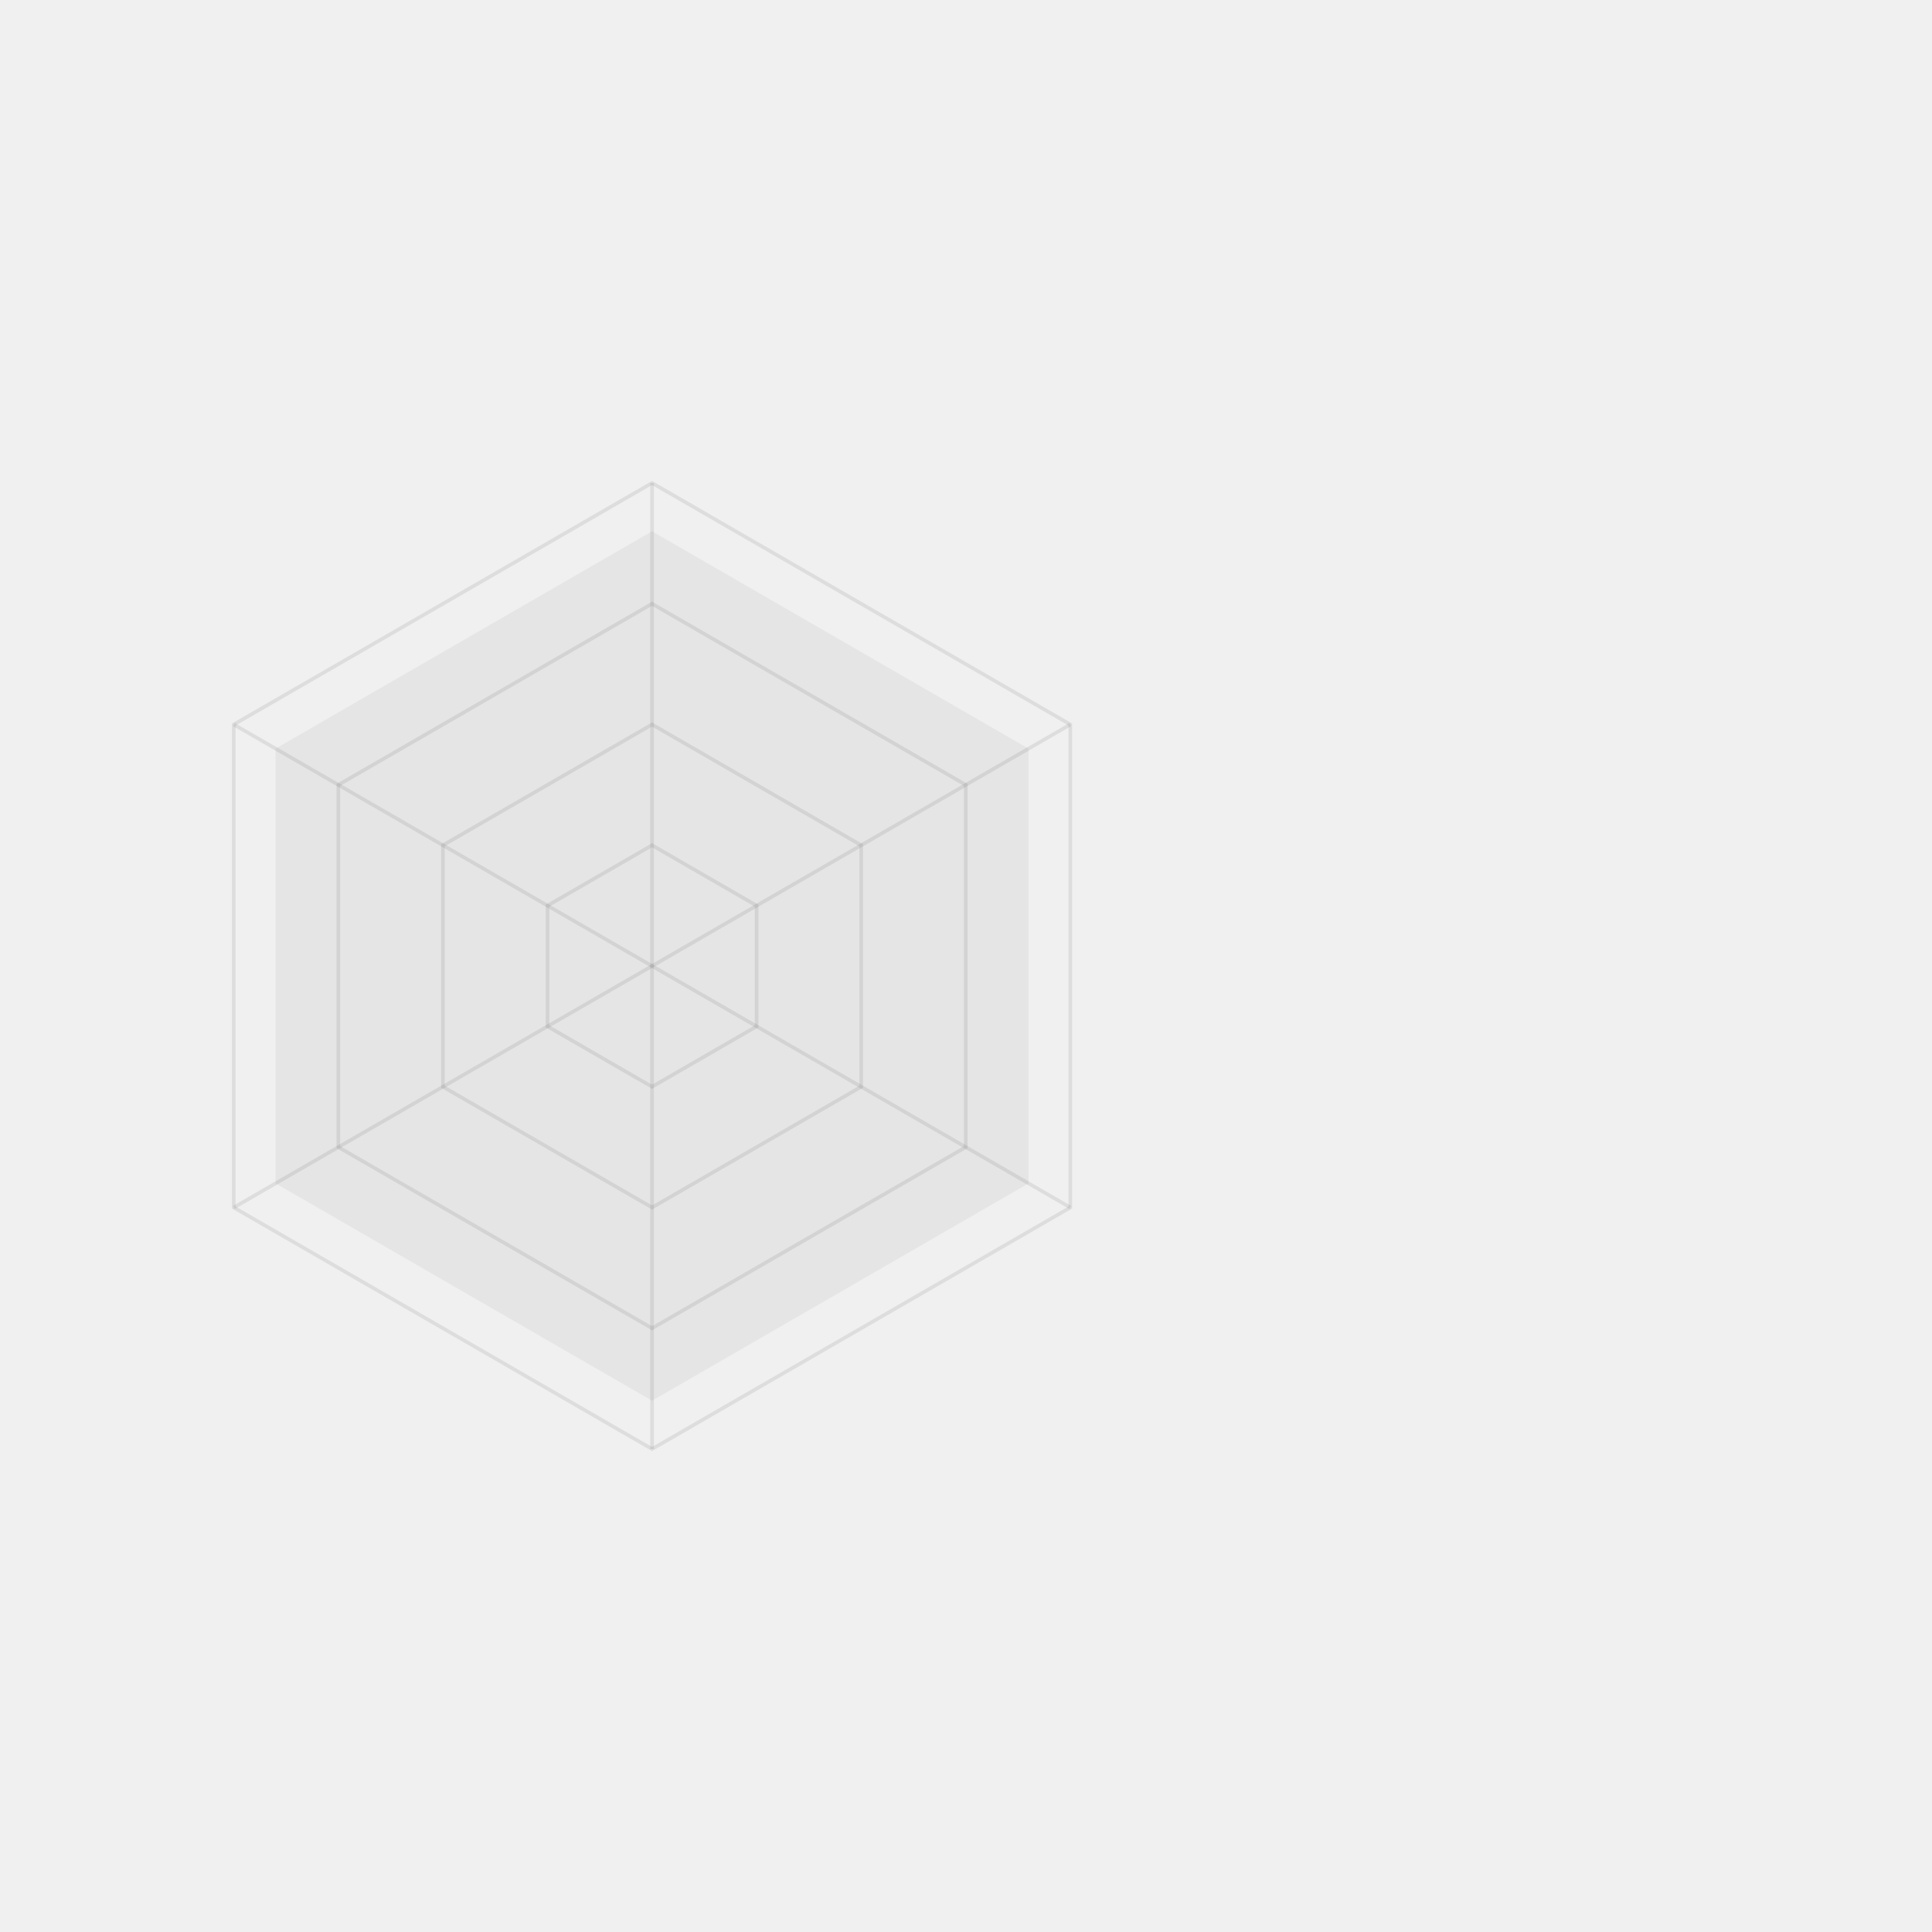
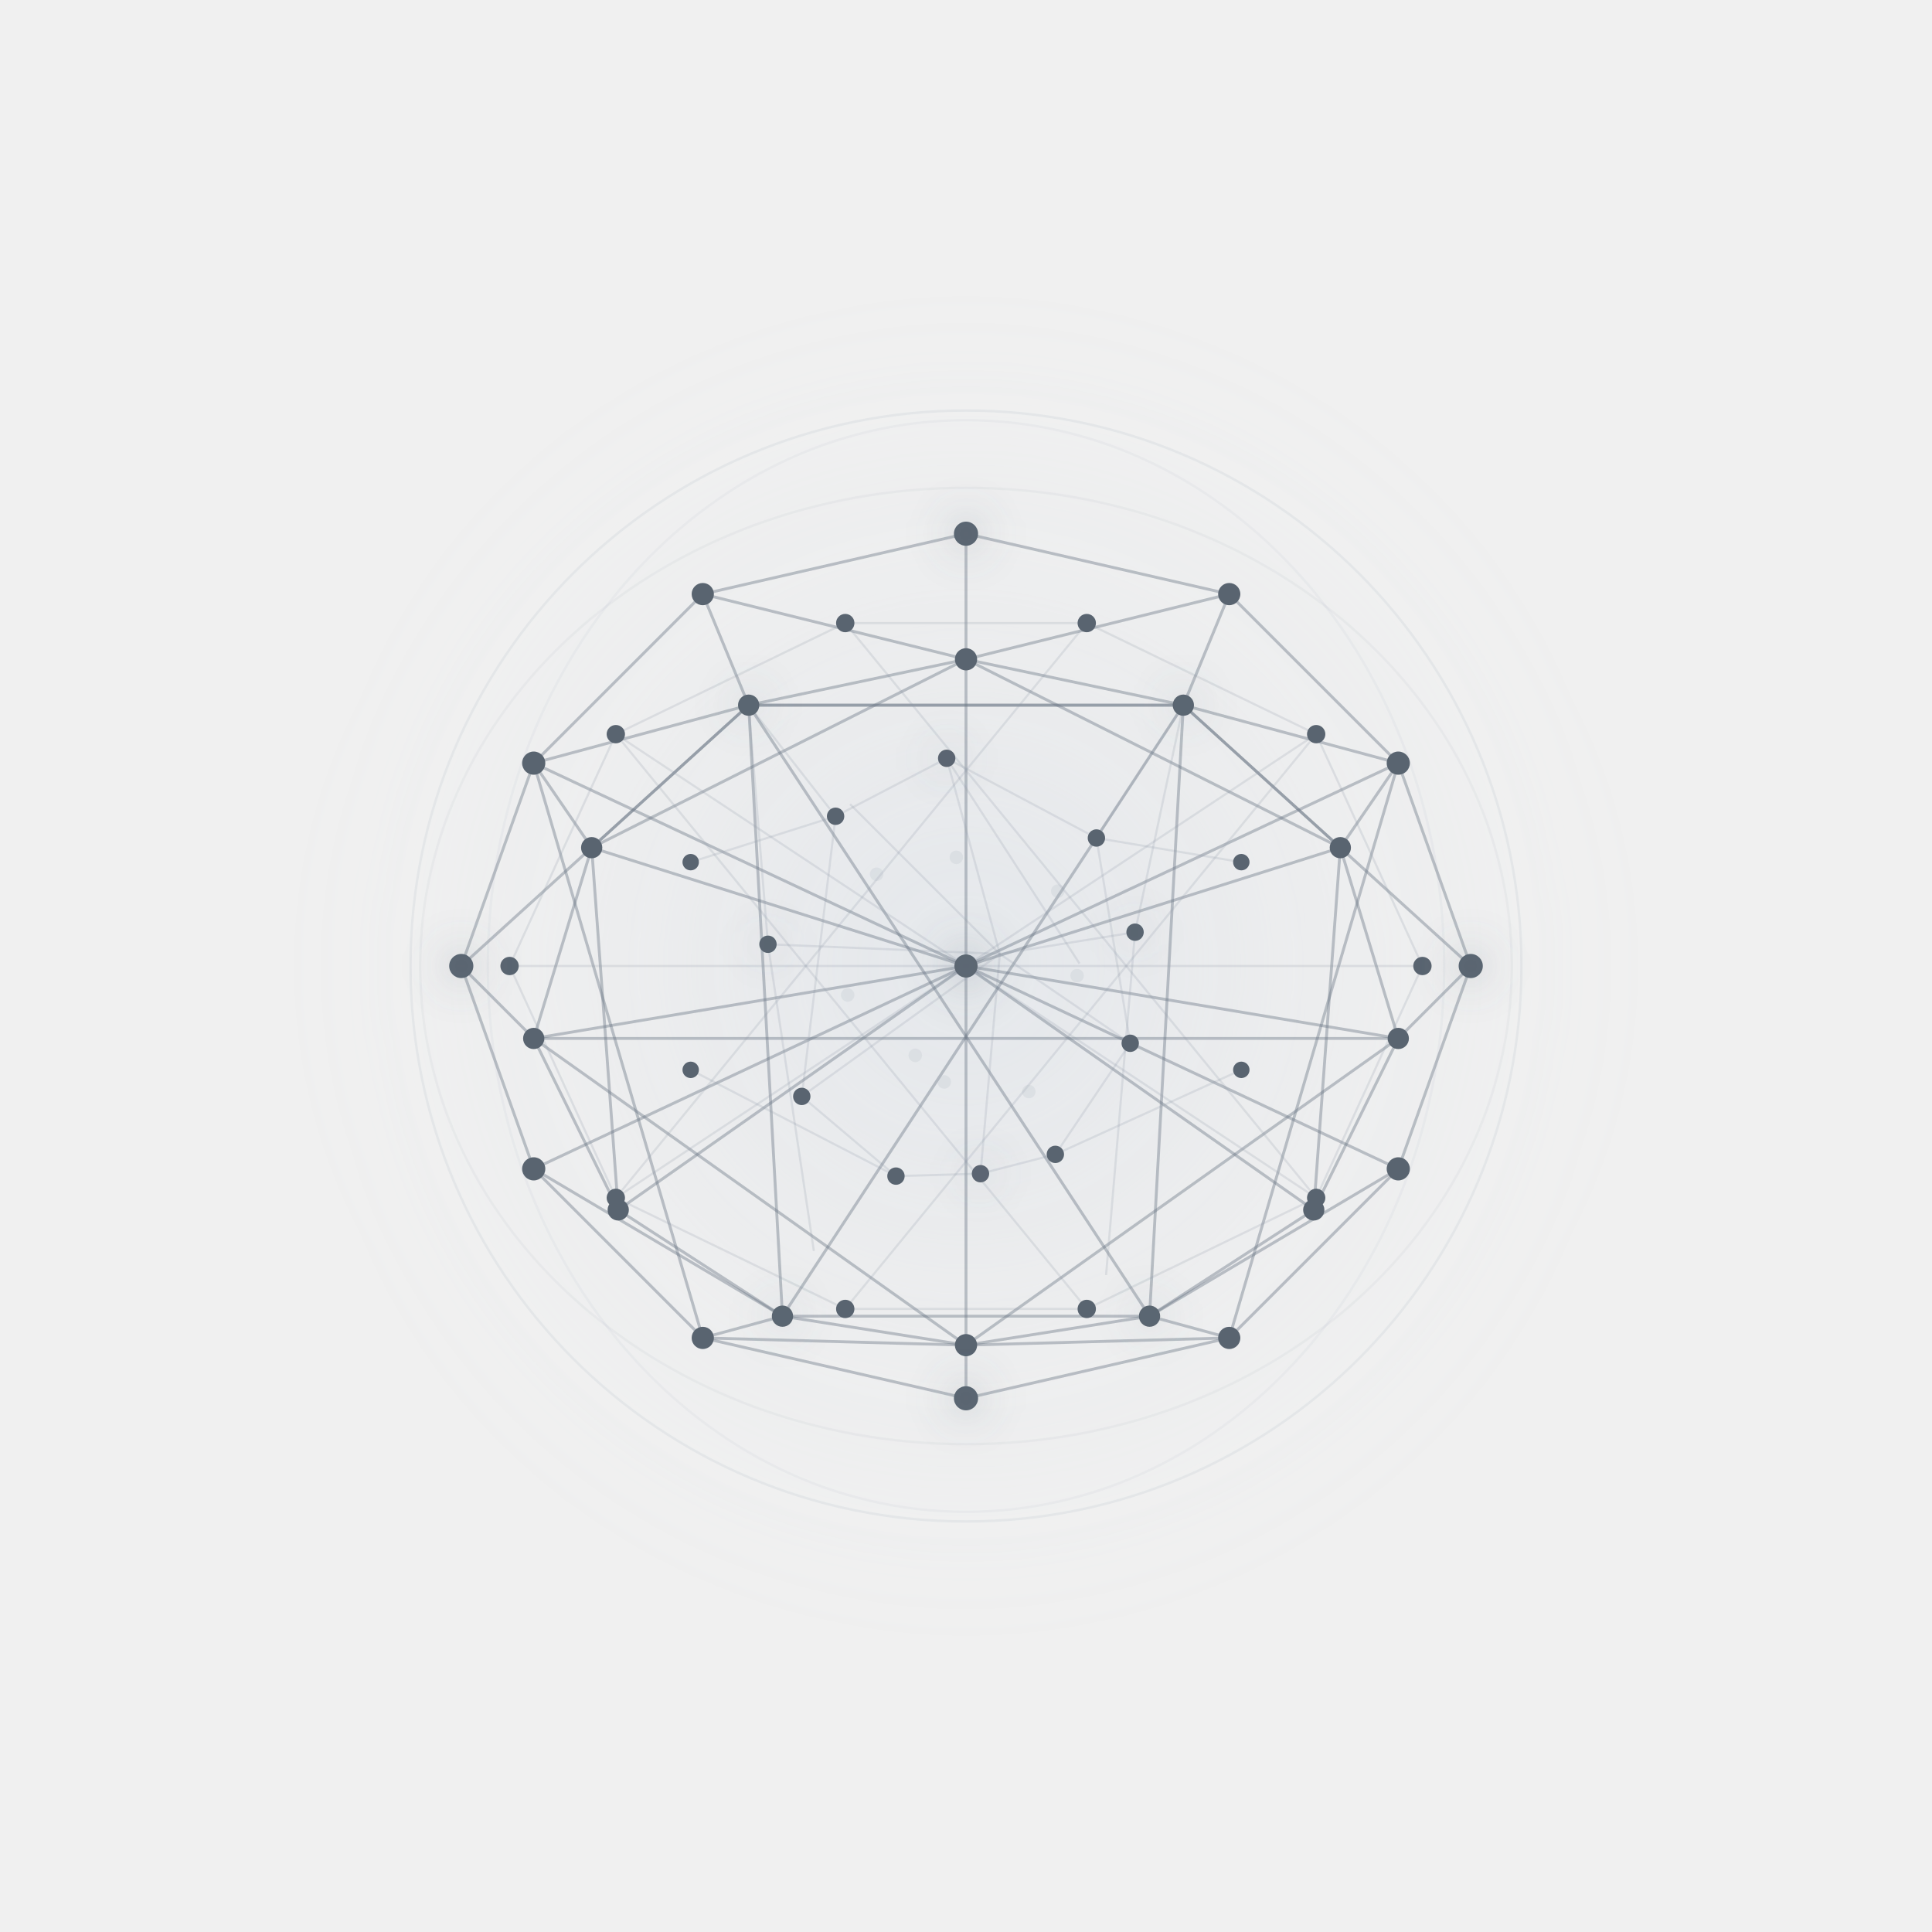
- <svg xmlns="http://www.w3.org/2000/svg" width="800" height="800" viewBox="0 0 800 800">
+ <svg xmlns="http://www.w3.org/2000/svg" width="800" height="800" viewBox="0 0 800 800" fill="none">
+   <defs>
+     <radialGradient id="glowLight" cx="0" cy="0" r="1" gradientUnits="userSpaceOnUse" gradientTransform="translate(400 400) rotate(90) scale(292)">
+       <stop stop-color="#D6DDE5" stop-opacity="0.46" />
+       <stop offset="0.55" stop-color="#D6DDE5" stop-opacity="0.12" />
+       <stop offset="1" stop-color="#D6DDE5" stop-opacity="0" />
+     </radialGradient>
+     <filter id="blurLight" x="80" y="80" width="640" height="640" filterUnits="userSpaceOnUse">
+       <feGaussianBlur stdDeviation="24" />
+     </filter>
+     <filter id="nodeGlowLight" x="-40" y="-40" width="880" height="880" filterUnits="userSpaceOnUse">
+       <feGaussianBlur stdDeviation="8" />
+     </filter>
+   </defs>
  <style>
-     @keyframes scale {
-       0% { transform: scale(1); }
-       50% { transform: scale(1.02); }
-       100% { transform: scale(1); }
+     @keyframes drift {
+       0%, 100% { transform: translateY(0px) scale(1); }
+       50% { transform: translateY(-10px) scale(1.015); }
    }
-     .radar {
-       fill: none;
-       stroke: currentColor;
-       stroke-width: 1.5;
-       opacity: 0.08;
-       animation: scale 10s ease-in-out infinite;
+     @keyframes pulse {
+       0%, 100% { opacity: 0.34; }
+       50% { opacity: 0.78; }
    }
-     .radar-fill {
-       fill: currentColor;
-       opacity: 0.05;
+     .mesh {
+       transform-origin: 400px 400px;
+       animation: drift 18s ease-in-out infinite;
    }
-     @media (prefers-color-scheme: dark) {
-       .radar, .radar-fill { stroke: white; fill: white; }
-     }
-     @media (prefers-color-scheme: light) {
-       .radar, .radar-fill { stroke: black; fill: black; }
+     .spark {
+       animation: pulse 6s ease-in-out infinite;
    }
  </style>
-   <g transform="translate(270, 400)">
-     <g>
-       <polygon class="radar" points="0,-200 173.2,-100 173.2,100 0,200 -173.2,100 -173.2,-100" />
-       <polygon class="radar" points="0,-150 129.9,-75 129.9,75 0,150 -129.9,75 -129.9,-75" />
-       <polygon class="radar" points="0,-100 86.6,-50 86.6,50 0,100 -86.6,50 -86.6,-50" />
-       <polygon class="radar" points="0,-50 43.3,-25 43.3,25 0,50 -43.3,25 -43.3,-25" />
+   <circle cx="400" cy="400" r="238" fill="url(#glowLight)" filter="url(#blurLight)" />
+   <g class="mesh">
+     <circle cx="400" cy="400" r="230" stroke="#A7B2BE" stroke-opacity="0.16" />
+     <ellipse cx="400" cy="400" rx="226" ry="198" stroke="#A7B2BE" stroke-opacity="0.12" />
+     <ellipse cx="400" cy="400" rx="198" ry="226" stroke="#A7B2BE" stroke-opacity="0.1" />
+     <g stroke="#6B7785" stroke-opacity="0.42" stroke-width="1.2">
+       <path d="M221 316L291 246L400 221L509 246L579 316L609 400L579 484L509 554L400 579L291 554L221 484L191 400L221 316Z" />
+       <path d="M245 351L310 292L400 273L490 292L555 351L579 430L544 501L476 545L400 557L324 545L256 501L221 430L245 351Z" />
+       <path d="M291 246L310 292L324 545L291 554L221 316L245 351" />
+       <path d="M509 246L490 292L476 545L509 554L579 316L555 351" />
+       <path d="M191 400L221 430L579 430L609 400" />
+       <path d="M400 221L400 273L400 557L400 579" />
+       <path d="M221 316L310 292L490 292L579 316" />
+       <path d="M221 484L324 545L476 545L579 484" />
+       <path d="M291 246L400 273L509 246" />
+       <path d="M291 554L400 557L509 554" />
+       <path d="M245 351L400 273L555 351" />
+       <path d="M221 430L400 557L579 430" />
+       <path d="M245 351L256 501" />
+       <path d="M555 351L544 501" />
+       <path d="M310 292L476 545" />
+       <path d="M490 292L324 545" />
+       <path d="M191 400L310 292L490 292L609 400" />
+       <path d="M221 316L400 400L579 316" />
+       <path d="M221 484L400 400L579 484" />
+       <path d="M245 351L400 400L555 351" />
+       <path d="M221 430L400 400L579 430" />
+       <path d="M256 501L400 400L544 501" />
    </g>
-     <polygon class="radar-fill" points="0,-180 155.9,-90 155.9,90 0,180 -155.9,90 -155.9,-90" />
-     <g>
-       <line class="radar" x1="0" y1="0" x2="0" y2="-200" />
-       <line class="radar" x1="0" y1="0" x2="173.2" y2="-100" />
-       <line class="radar" x1="0" y1="0" x2="173.2" y2="100" />
-       <line class="radar" x1="0" y1="0" x2="0" y2="200" />
-       <line class="radar" x1="0" y1="0" x2="-173.2" y2="100" />
-       <line class="radar" x1="0" y1="0" x2="-173.2" y2="-100" />
+     <g stroke="#8E98A5" stroke-opacity="0.2" stroke-width="0.9">
+       <path d="M255 304L350 258L450 258L545 304L589 400L545 496L450 542L350 542L255 496L211 400L255 304Z" />
+       <path d="M255 304L450 542" />
+       <path d="M545 304L350 542" />
+       <path d="M211 400L589 400" />
+       <path d="M350 258L545 496" />
+       <path d="M450 258L255 496" />
+       <path d="M255 304L400 400L545 304" />
+       <path d="M255 496L400 400L545 496" />
+       <path d="M310 292L346 338L392 314L454 347L490 292" />
+       <path d="M310 292L318 391L337 518" />
+       <path d="M490 292L470 386L458 528" />
+       <path d="M346 338L332 454L371 487" />
+       <path d="M454 347L468 432L437 478" />
+       <path d="M392 314L414 395L406 486" />
+       <path d="M318 391L414 395L470 386" />
+       <path d="M332 454L414 395L468 432" />
+       <path d="M371 487L406 486L437 478" />
+       <path d="M286 357L346 338" />
+       <path d="M514 357L454 347" />
+       <path d="M286 443L371 487" />
+       <path d="M514 443L437 478" />
+       <path d="M352 333L414 395" />
+       <path d="M447 399L392 314" />
+     </g>
+     <g fill="#596470">
+       <circle cx="221" cy="316" r="4.8" />
+       <circle cx="291" cy="246" r="4.6" />
+       <circle cx="400" cy="221" r="5" />
+       <circle cx="509" cy="246" r="4.6" />
+       <circle cx="579" cy="316" r="4.8" />
+       <circle cx="609" cy="400" r="5" />
+       <circle cx="579" cy="484" r="4.8" />
+       <circle cx="509" cy="554" r="4.6" />
+       <circle cx="400" cy="579" r="5" />
+       <circle cx="291" cy="554" r="4.6" />
+       <circle cx="221" cy="484" r="4.8" />
+       <circle cx="191" cy="400" r="5" />
+       <circle cx="245" cy="351" r="4.4" />
+       <circle cx="310" cy="292" r="4.4" />
+       <circle cx="400" cy="273" r="4.6" />
+       <circle cx="490" cy="292" r="4.4" />
+       <circle cx="555" cy="351" r="4.4" />
+       <circle cx="579" cy="430" r="4.4" />
+       <circle cx="544" cy="501" r="4.4" />
+       <circle cx="476" cy="545" r="4.4" />
+       <circle cx="400" cy="557" r="4.6" />
+       <circle cx="324" cy="545" r="4.4" />
+       <circle cx="256" cy="501" r="4.4" />
+       <circle cx="221" cy="430" r="4.4" />
+       <circle cx="400" cy="400" r="4.8" />
+       <circle cx="255" cy="304" r="3.8" />
+       <circle cx="350" cy="258" r="3.8" />
+       <circle cx="450" cy="258" r="3.8" />
+       <circle cx="545" cy="304" r="3.8" />
+       <circle cx="589" cy="400" r="3.8" />
+       <circle cx="545" cy="496" r="3.8" />
+       <circle cx="450" cy="542" r="3.8" />
+       <circle cx="350" cy="542" r="3.8" />
+       <circle cx="255" cy="496" r="3.8" />
+       <circle cx="211" cy="400" r="3.8" />
+       <circle cx="346" cy="338" r="3.6" />
+       <circle cx="392" cy="314" r="3.6" />
+       <circle cx="454" cy="347" r="3.6" />
+       <circle cx="318" cy="391" r="3.6" />
+       <circle cx="470" cy="386" r="3.6" />
+       <circle cx="332" cy="454" r="3.6" />
+       <circle cx="468" cy="432" r="3.6" />
+       <circle cx="371" cy="487" r="3.6" />
+       <circle cx="406" cy="486" r="3.6" />
+       <circle cx="437" cy="478" r="3.6" />
+       <circle cx="286" cy="357" r="3.4" />
+       <circle cx="514" cy="357" r="3.4" />
+       <circle cx="286" cy="443" r="3.4" />
+       <circle cx="514" cy="443" r="3.4" />
+     </g>
+     <g filter="url(#nodeGlowLight)">
+       <g class="spark" fill="#6F7D8A">
+         <circle cx="400" cy="221" r="9" fill-opacity="0.18" />
+         <circle cx="609" cy="400" r="9" fill-opacity="0.18" style="animation-delay: 0.9s" />
+         <circle cx="400" cy="579" r="9" fill-opacity="0.18" style="animation-delay: 1.8s" />
+         <circle cx="191" cy="400" r="9" fill-opacity="0.18" style="animation-delay: 2.7s" />
+         <circle cx="400" cy="400" r="10" fill-opacity="0.22" style="animation-delay: 1.3s" />
+         <circle cx="310" cy="292" r="7.2" fill-opacity="0.16" style="animation-delay: 2.1s" />
+         <circle cx="490" cy="292" r="7.2" fill-opacity="0.16" style="animation-delay: 3.4s" />
+         <circle cx="324" cy="545" r="7.2" fill-opacity="0.16" style="animation-delay: 1.1s" />
+         <circle cx="476" cy="545" r="7.2" fill-opacity="0.16" style="animation-delay: 2.9s" />
+         <circle cx="392" cy="314" r="6.5" fill-opacity="0.14" style="animation-delay: 2.4s" />
+         <circle cx="318" cy="391" r="6" fill-opacity="0.12" style="animation-delay: 1.4s" />
+         <circle cx="470" cy="386" r="6" fill-opacity="0.12" style="animation-delay: 3.1s" />
+         <circle cx="406" cy="486" r="6.5" fill-opacity="0.14" style="animation-delay: 2.8s" />
+       </g>
+     </g>
+     <g fill="#AAB3BD" fill-opacity="0.18">
+       <circle cx="363" cy="362" r="2.8" />
+       <circle cx="438" cy="369" r="2.8" />
+       <circle cx="351" cy="412" r="2.8" />
+       <circle cx="446" cy="404" r="2.8" />
+       <circle cx="379" cy="437" r="2.8" />
+       <circle cx="426" cy="452" r="2.8" />
+       <circle cx="396" cy="355" r="2.8" />
+       <circle cx="391" cy="448" r="2.8" />
    </g>
  </g>
</svg>
